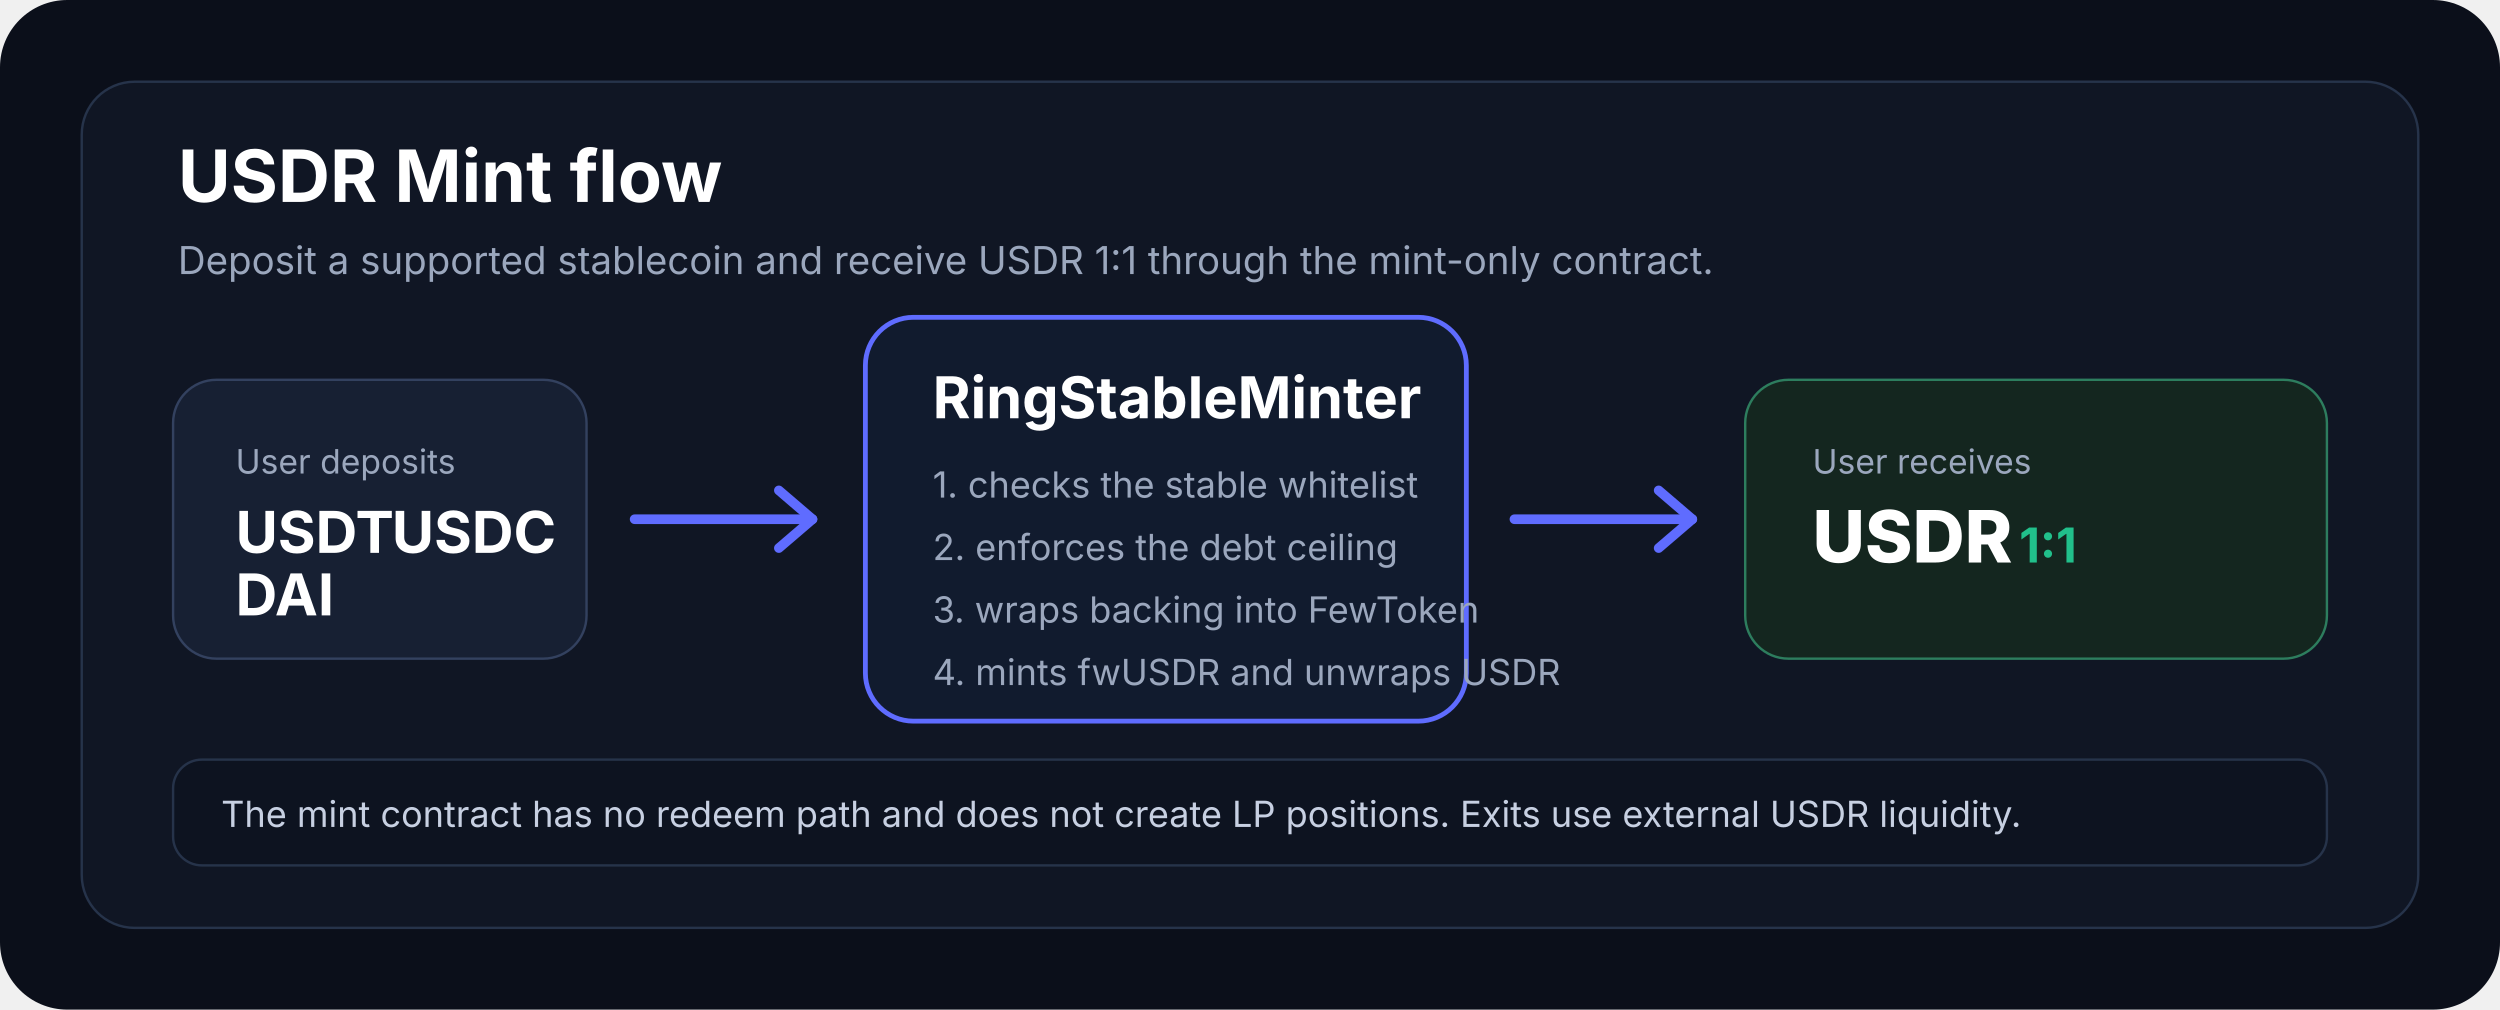
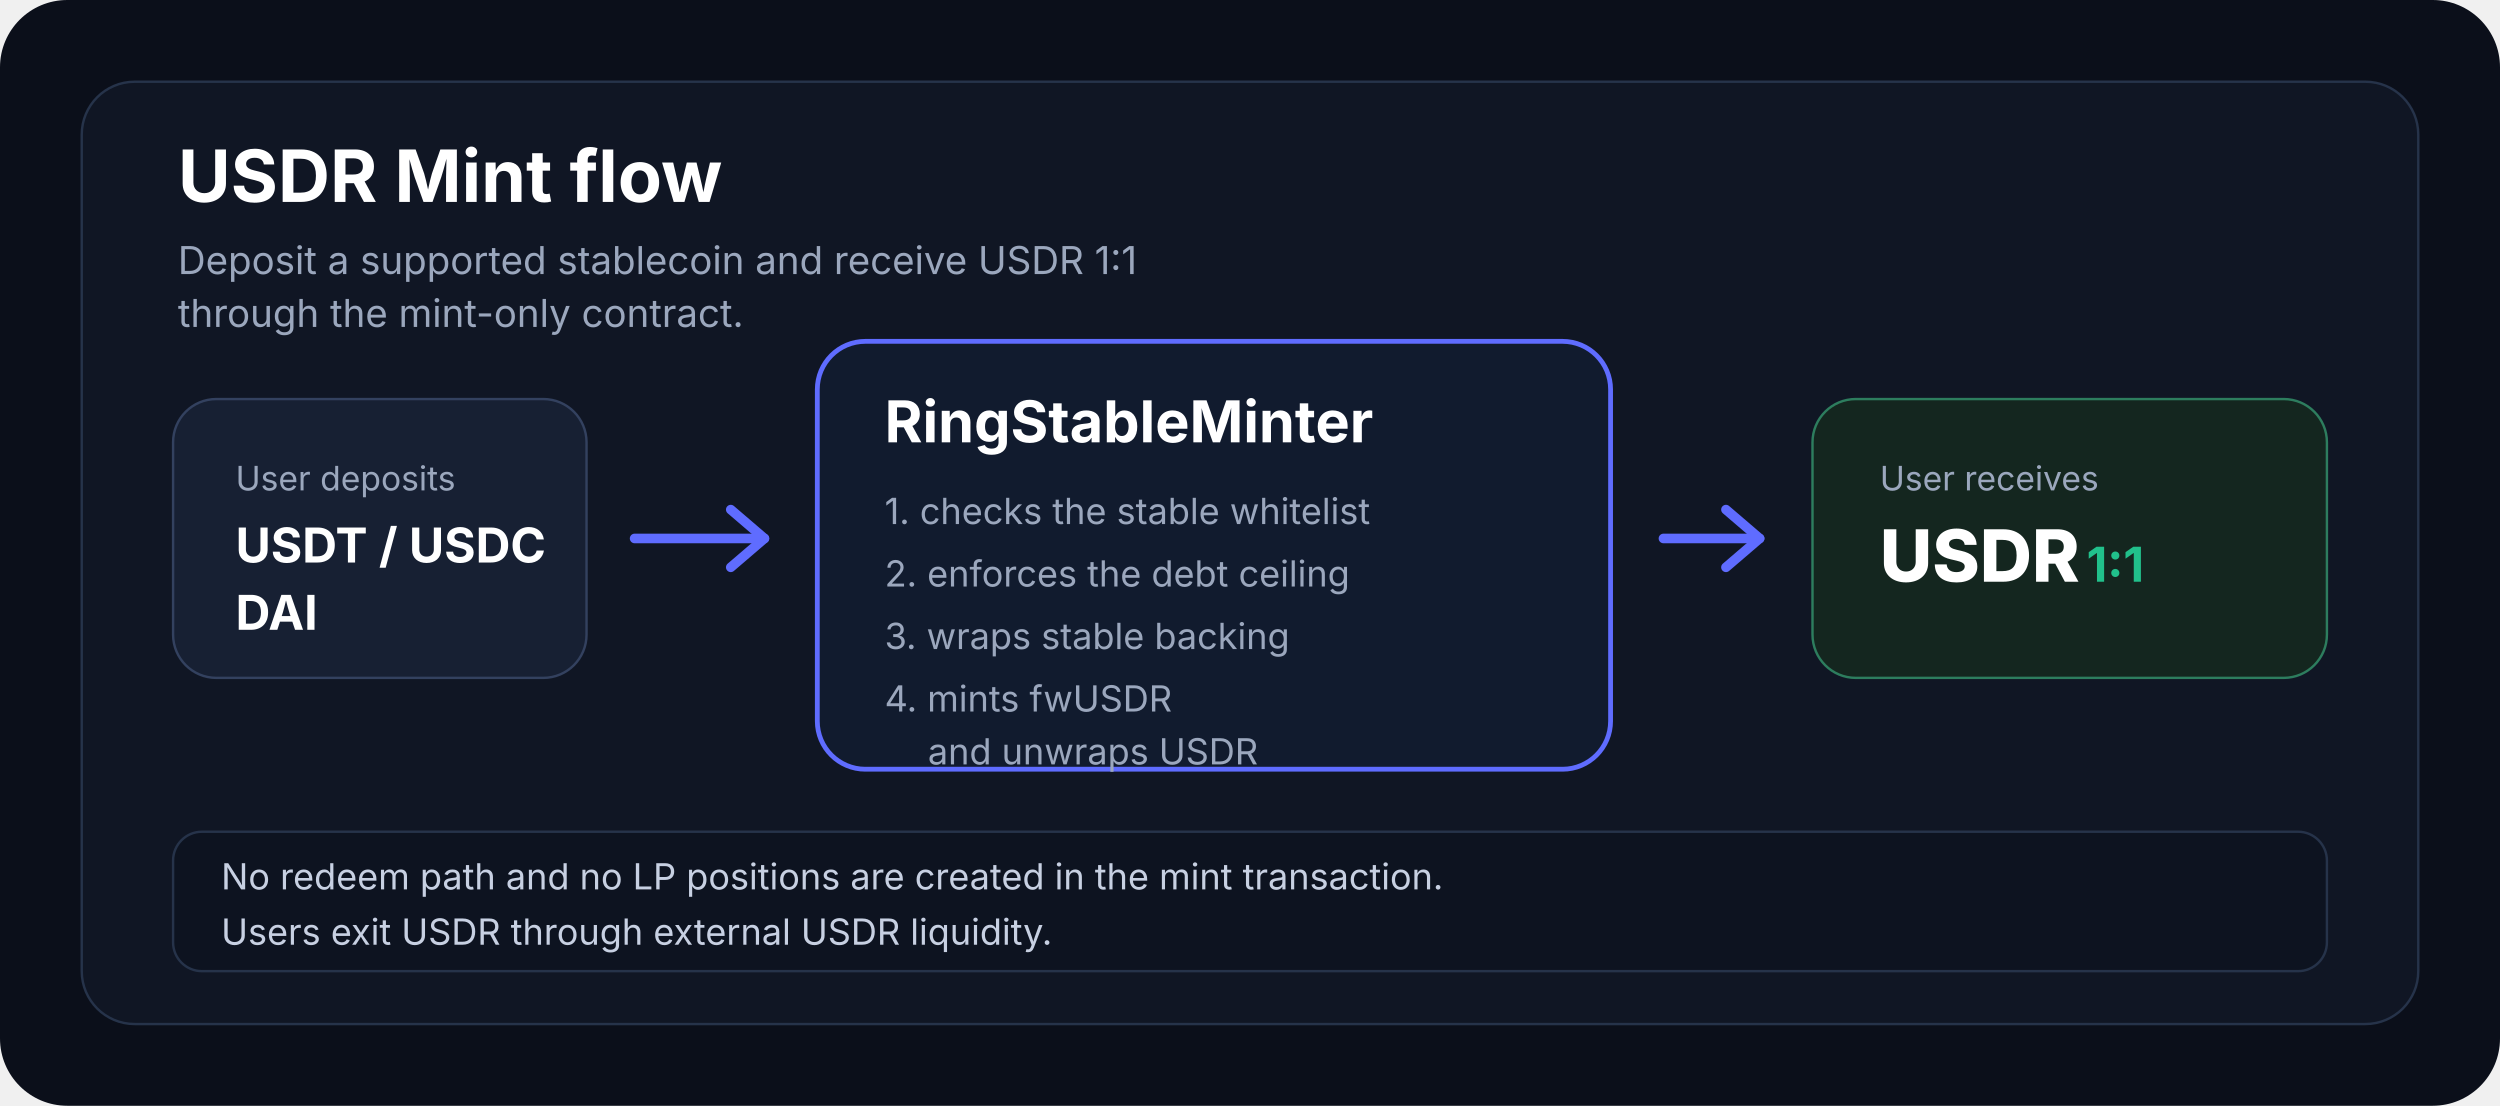
- <svg xmlns="http://www.w3.org/2000/svg" width="1040" height="420" viewBox="0 0 1040 420" fill="none">
-   <rect width="1040" height="420" rx="28" fill="#0B0F1A" />
-   <rect x="34" y="34" width="972" height="352" rx="22" fill="#101624" stroke="#26334A" />
+ <svg xmlns="http://www.w3.org/2000/svg" width="1040" height="460" viewBox="0 0 1040 460" fill="none">
+   <rect width="1040" height="460" rx="28" fill="#0B0F1A" />
+   <rect x="34" y="34" width="972" height="392" rx="22" fill="#101624" stroke="#26334A" />
  <text x="74" y="84" fill="#FFFFFF" font-family="Inter, Arial, sans-serif" font-size="30" font-weight="700">USDR Mint flow</text>
  <text x="74" y="114" fill="#9BA7BD" font-family="Inter, Arial, sans-serif" font-size="16">
-     Deposit a supported stablecoin and receive USDR 1:1 through the mint-only contract.
+     <tspan x="74" dy="0">Deposit a supported stablecoin and receive USDR 1:1</tspan>
+     <tspan x="74" dy="22">through the mint-only contract.</tspan>
  </text>
-   <g transform="translate(72 158)">
+   <g transform="translate(72 166)">
    <rect width="172" height="116" rx="18" fill="#172033" stroke="#33415F" />
-     <text x="26" y="39" fill="#9BA7BD" font-family="Inter, Arial, sans-serif" font-size="14">User deposits</text>
-     <text x="26" y="72" fill="#FFFFFF" font-family="Inter, Arial, sans-serif" font-size="24" font-weight="700">USDT</text>
-     <text x="91" y="72" fill="#FFFFFF" font-family="Inter, Arial, sans-serif" font-size="24" font-weight="700">USDC</text>
-     <text x="26" y="98" fill="#FFFFFF" font-family="Inter, Arial, sans-serif" font-size="24" font-weight="700">DAI</text>
+     <text x="26" y="38" fill="#9BA7BD" font-family="Inter, Arial, sans-serif" font-size="14">User deposits</text>
+     <text x="26" y="68" fill="#FFFFFF" font-family="Inter, Arial, sans-serif" font-size="20" font-weight="700">USDT / USDC</text>
+     <text x="26" y="96" fill="#FFFFFF" font-family="Inter, Arial, sans-serif" font-size="20" font-weight="700">DAI</text>
  </g>
-   <path d="M264 216H338" stroke="#5F6CFF" stroke-width="4" stroke-linecap="round" />
-   <path d="M338 216L324 204M338 216L324 228" stroke="#5F6CFF" stroke-width="4" stroke-linecap="round" stroke-linejoin="round" />
-   <g transform="translate(360 132)">
-     <rect width="250" height="168" rx="20" fill="#111B2E" stroke="#5F6CFF" stroke-width="2" />
+   <path d="M264 224H318" stroke="#5F6CFF" stroke-width="4" stroke-linecap="round" />
+   <path d="M318 224L304 212M318 224L304 236" stroke="#5F6CFF" stroke-width="4" stroke-linecap="round" stroke-linejoin="round" />
+   <g transform="translate(340 142)">
+     <rect width="330" height="178" rx="20" fill="#111B2E" stroke="#5F6CFF" stroke-width="2" />
    <text x="28" y="42" fill="#FFFFFF" font-family="Inter, Arial, sans-serif" font-size="24" font-weight="700">RingStableMinter</text>
-     <text x="28" y="75" fill="#9BA7BD" font-family="Inter, Arial, sans-serif" font-size="15">1. checks the stable whitelist</text>
-     <text x="28" y="101" fill="#9BA7BD" font-family="Inter, Arial, sans-serif" font-size="15">2. enforces the debt ceiling</text>
-     <text x="28" y="127" fill="#9BA7BD" font-family="Inter, Arial, sans-serif" font-size="15">3. wraps backing into FewToken</text>
-     <text x="28" y="153" fill="#9BA7BD" font-family="Inter, Arial, sans-serif" font-size="15">4. mints fwUSDR and unwraps USDR</text>
+     <text x="28" y="76" fill="#9BA7BD" font-family="Inter, Arial, sans-serif" font-size="15">1. checks the stable whitelist</text>
+     <text x="28" y="102" fill="#9BA7BD" font-family="Inter, Arial, sans-serif" font-size="15">2. enforces the debt ceiling</text>
+     <text x="28" y="128" fill="#9BA7BD" font-family="Inter, Arial, sans-serif" font-size="15">3. wraps stable backing</text>
+     <text x="28" y="154" fill="#9BA7BD" font-family="Inter, Arial, sans-serif" font-size="15">4. mints fwUSDR</text>
+     <text x="46" y="176" fill="#9BA7BD" font-family="Inter, Arial, sans-serif" font-size="15">and unwraps USDR</text>
  </g>
-   <path d="M630 216H704" stroke="#5F6CFF" stroke-width="4" stroke-linecap="round" />
-   <path d="M704 216L690 204M704 216L690 228" stroke="#5F6CFF" stroke-width="4" stroke-linecap="round" stroke-linejoin="round" />
-   <g transform="translate(726 158)">
-     <rect width="242" height="116" rx="18" fill="#14261F" stroke="#2D7D5E" />
-     <text x="28" y="39" fill="#9BA7BD" font-family="Inter, Arial, sans-serif" font-size="14">User receives</text>
+   <path d="M692 224H732" stroke="#5F6CFF" stroke-width="4" stroke-linecap="round" />
+   <path d="M732 224L718 212M732 224L718 236" stroke="#5F6CFF" stroke-width="4" stroke-linecap="round" stroke-linejoin="round" />
+   <g transform="translate(754 166)">
+     <rect width="214" height="116" rx="18" fill="#14261F" stroke="#2D7D5E" />
+     <text x="28" y="38" fill="#9BA7BD" font-family="Inter, Arial, sans-serif" font-size="14">User receives</text>
    <text x="28" y="76" fill="#FFFFFF" font-family="Inter, Arial, sans-serif" font-size="30" font-weight="800">USDR</text>
    <text x="114" y="76" fill="#21C08B" font-family="Inter, Arial, sans-serif" font-size="20" font-weight="700">1:1</text>
  </g>
-   <g transform="translate(72 316)">
-     <rect width="896" height="44" rx="12" fill="#0D1320" stroke="#26334A" />
-     <text x="20" y="28" fill="#C7D0E2" font-family="Inter, Arial, sans-serif" font-size="15">
-       The mint contract has no redeem path and does not create LP positions. Exits use external USDR liquidity.
+   <g transform="translate(72 346)">
+     <rect width="896" height="58" rx="12" fill="#0D1320" stroke="#26334A" />
+     <text x="20" y="24" fill="#C7D0E2" font-family="Inter, Arial, sans-serif" font-size="15">
+       <tspan x="20" dy="0">No redeem path and no LP positions are created in the mint transaction.</tspan>
+       <tspan x="20" dy="23">Users exit USDR through external USDR liquidity.</tspan>
    </text>
  </g>
</svg>
